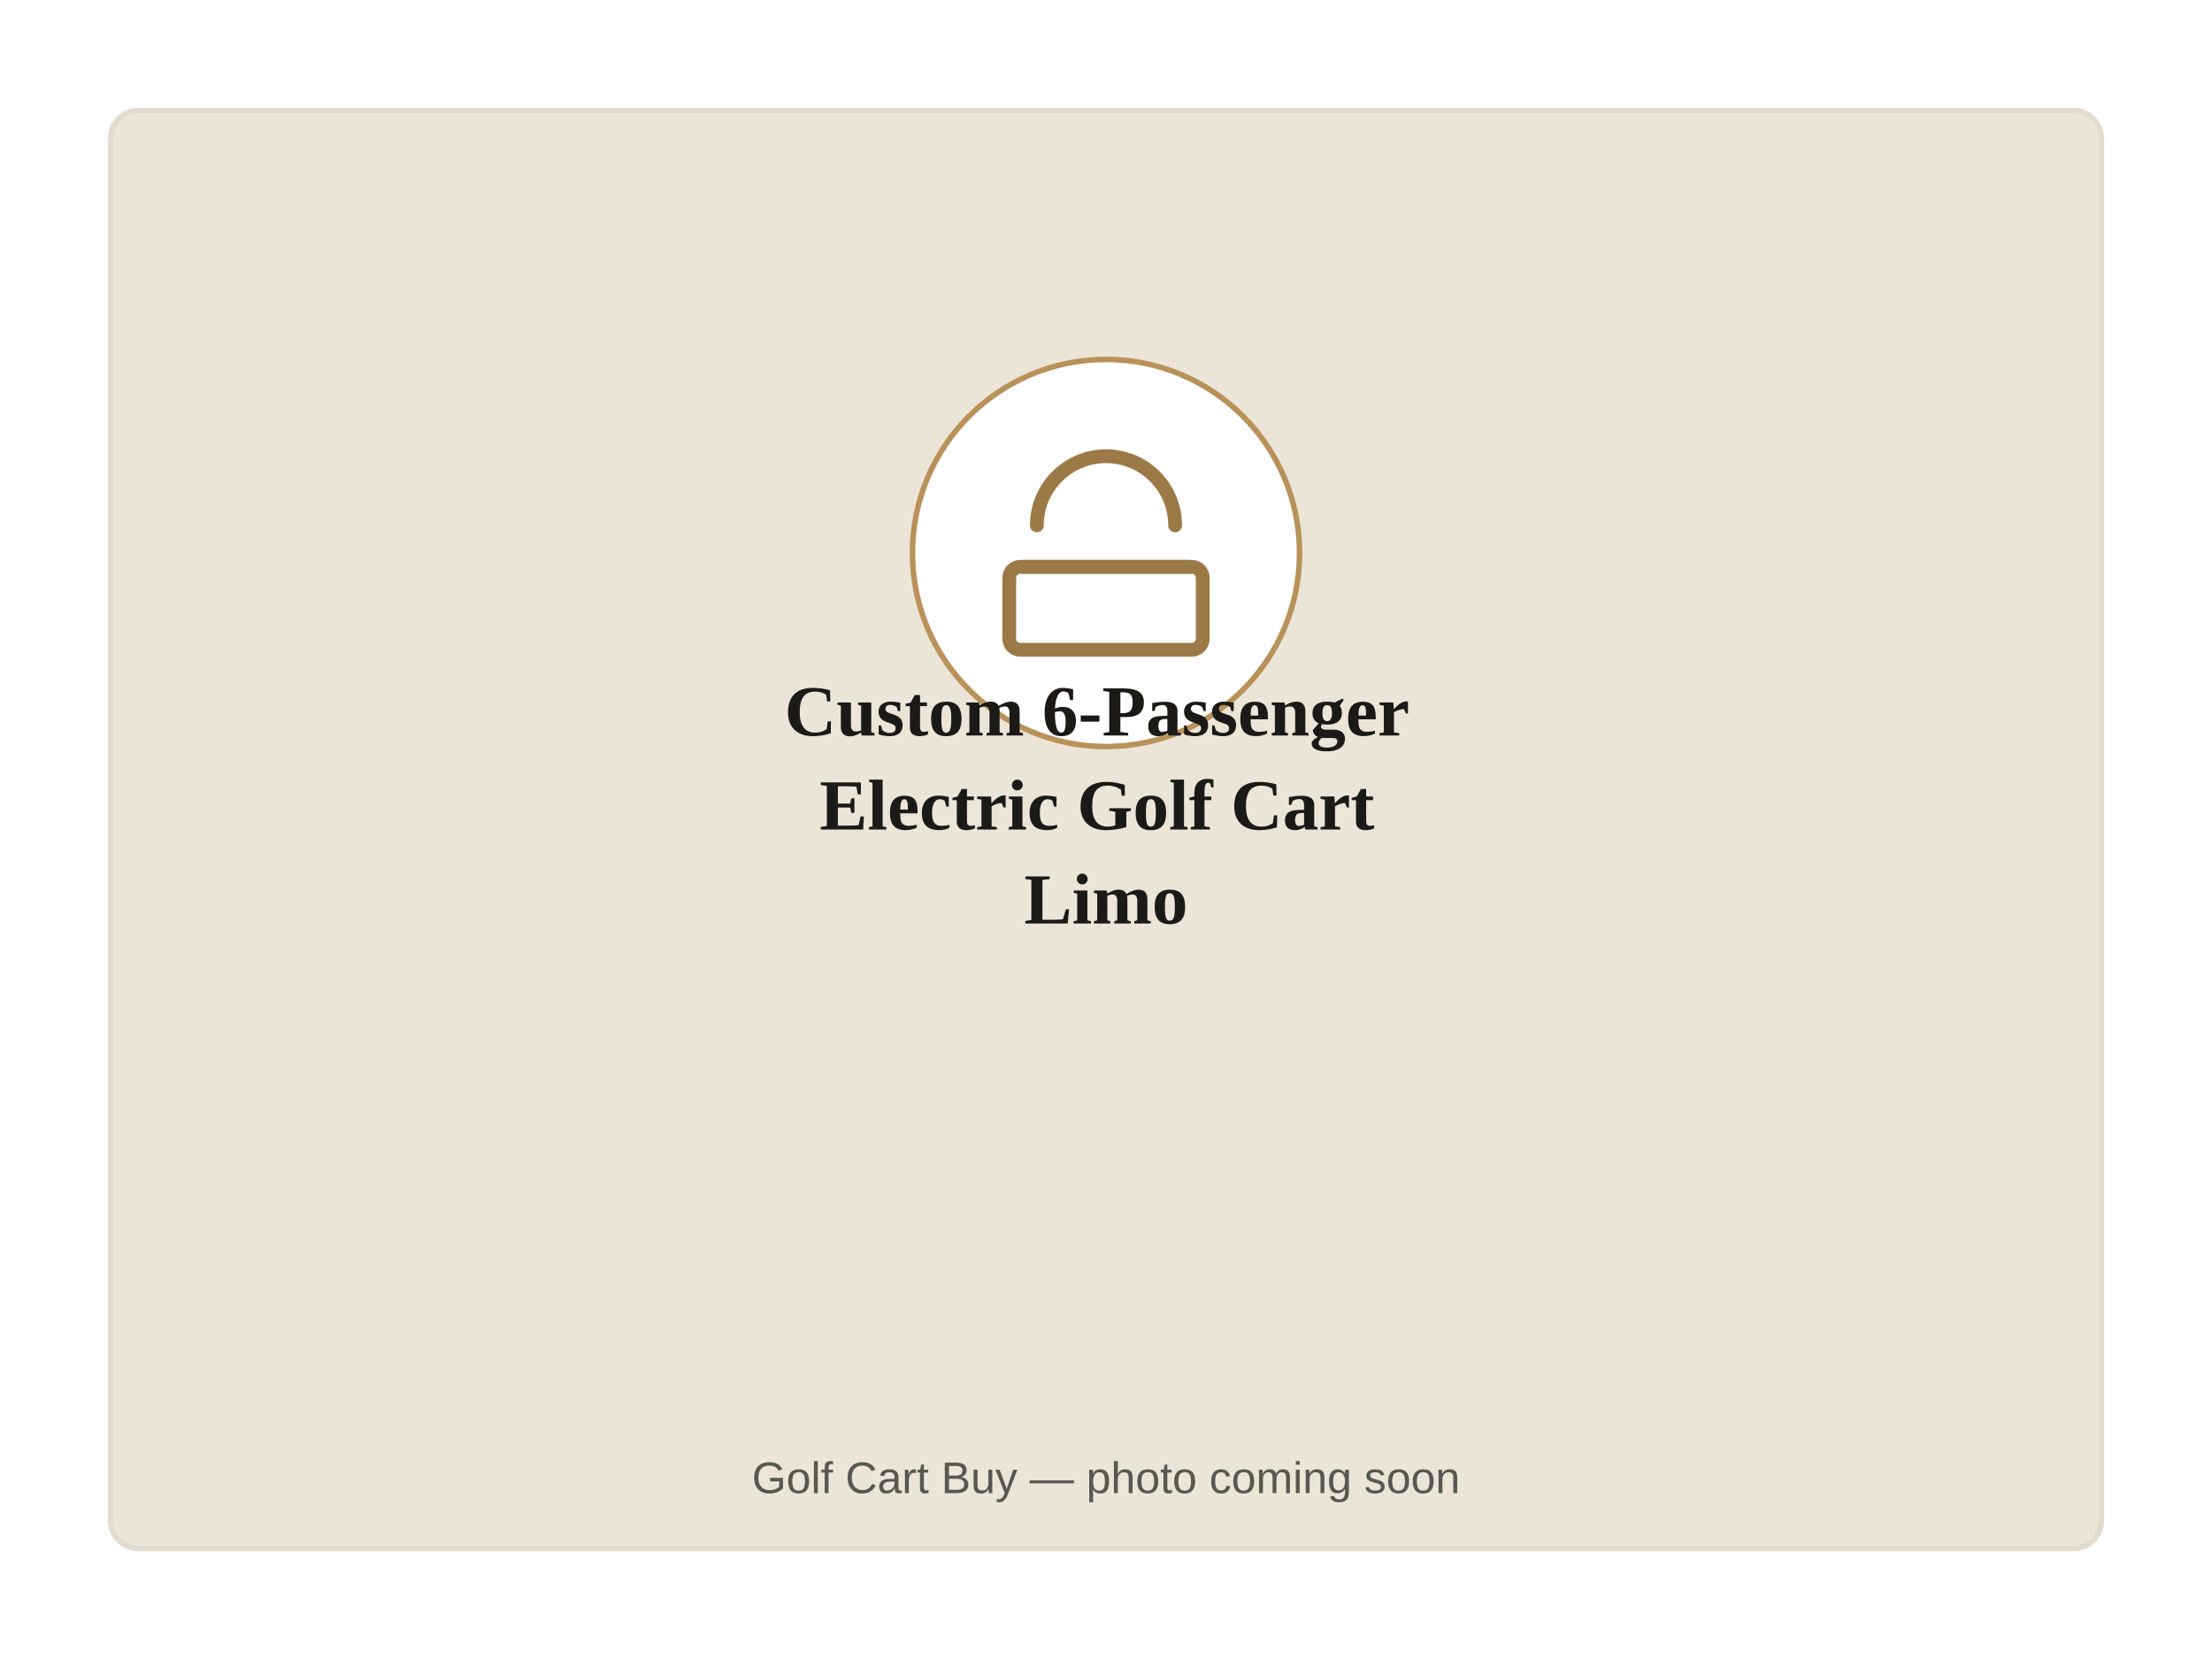
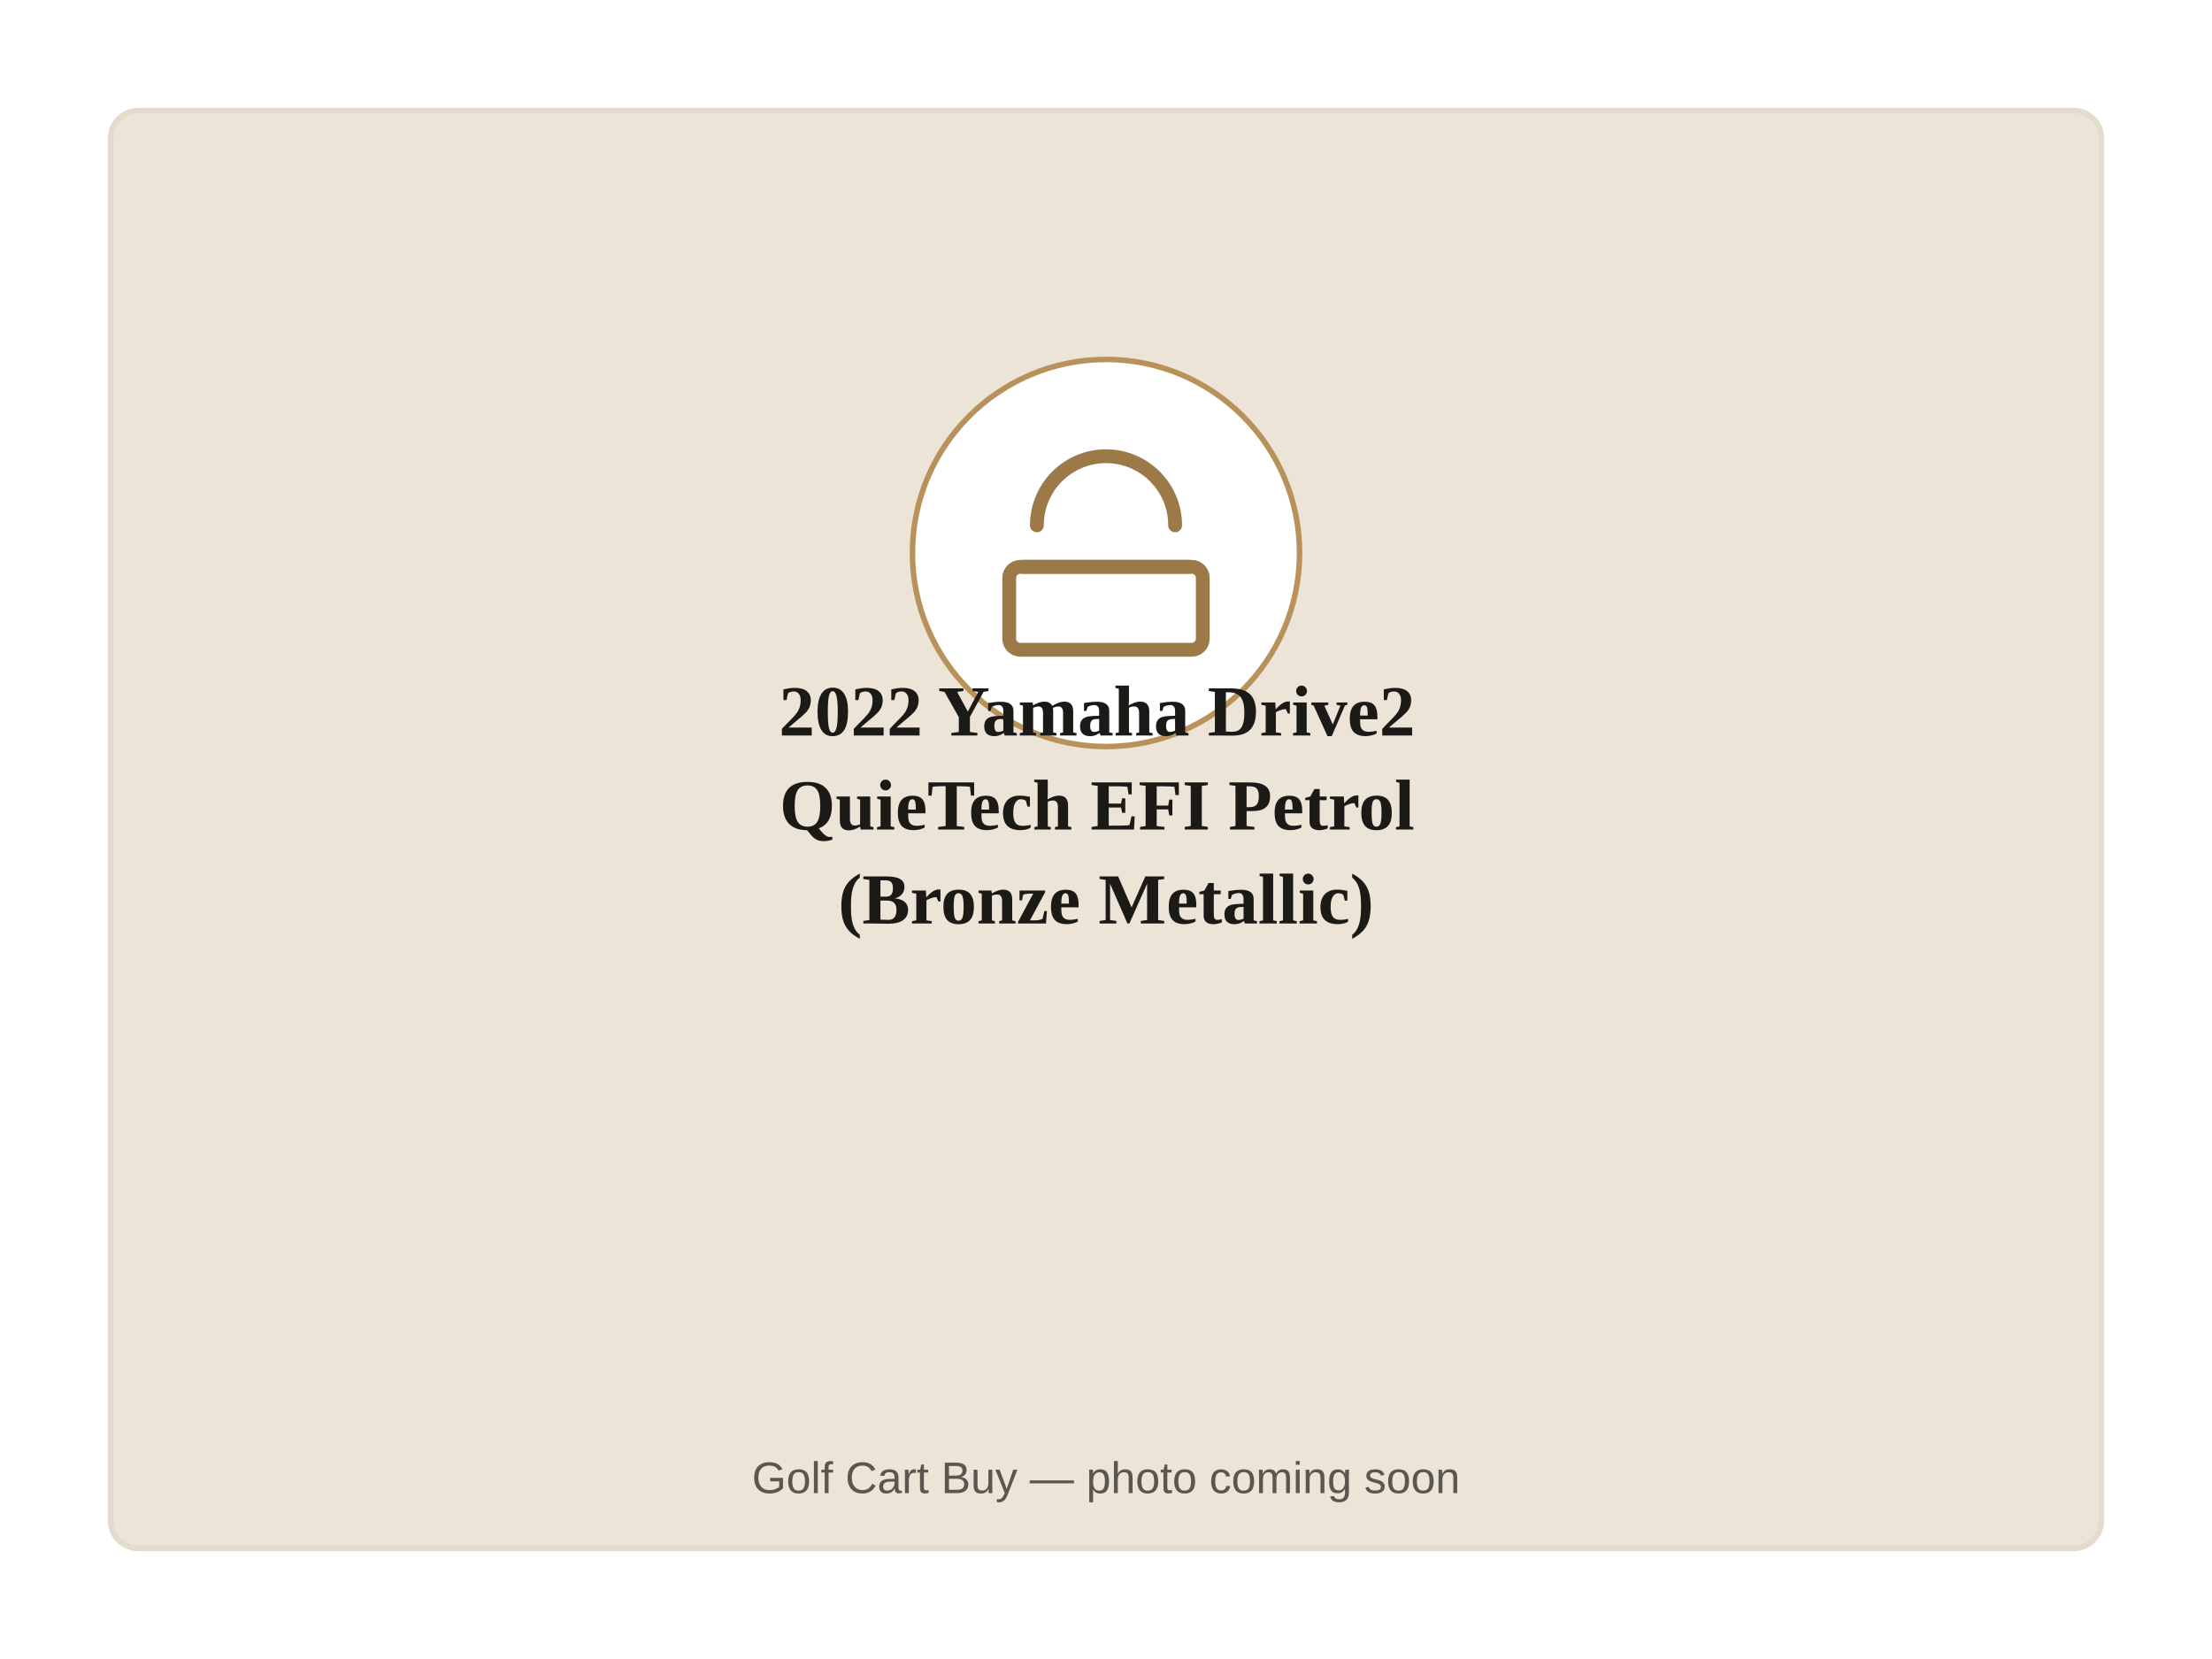
<svg xmlns="http://www.w3.org/2000/svg" viewBox="0 0 800 600" width="800" height="600">
  <rect width="800" height="600" fill="#ffffff" />
  <rect x="40" y="40" width="720" height="520" rx="10" fill="#ece4d6" stroke="#e3dccd" stroke-width="2" />
  <circle cx="400" cy="200" r="70" fill="#ffffff" stroke="#b8925a" stroke-width="2" />
  <path d="M370 205 h60 M375 190 a25 25 0 0 1 50 0" stroke="#9c7a48" stroke-width="5" fill="none" stroke-linecap="round" stroke-linejoin="round" />
  <rect x="365" y="205" width="70" height="30" rx="4" stroke="#9c7a48" stroke-width="5" fill="none" />
  <text font-family="Georgia, 'Times New Roman', serif" font-size="26" font-weight="700" fill="#1c1a17" text-anchor="middle">
-     <tspan x="400" y="266">Custom 6-Passenger</tspan>
-     <tspan x="400" y="300">Electric Golf Cart</tspan>
-     <tspan x="400" y="334">Limo</tspan>
+     <tspan x="400" y="266">2022 Yamaha Drive2</tspan>
+     <tspan x="400" y="300">QuieTech EFI Petrol</tspan>
+     <tspan x="400" y="334">(Bronze Metallic)</tspan>
  </text>
  <text x="400" y="540" font-family="Arial, Helvetica, sans-serif" font-size="16" fill="#5a5650" text-anchor="middle">Golf Cart Buy — photo coming soon</text>
</svg>
